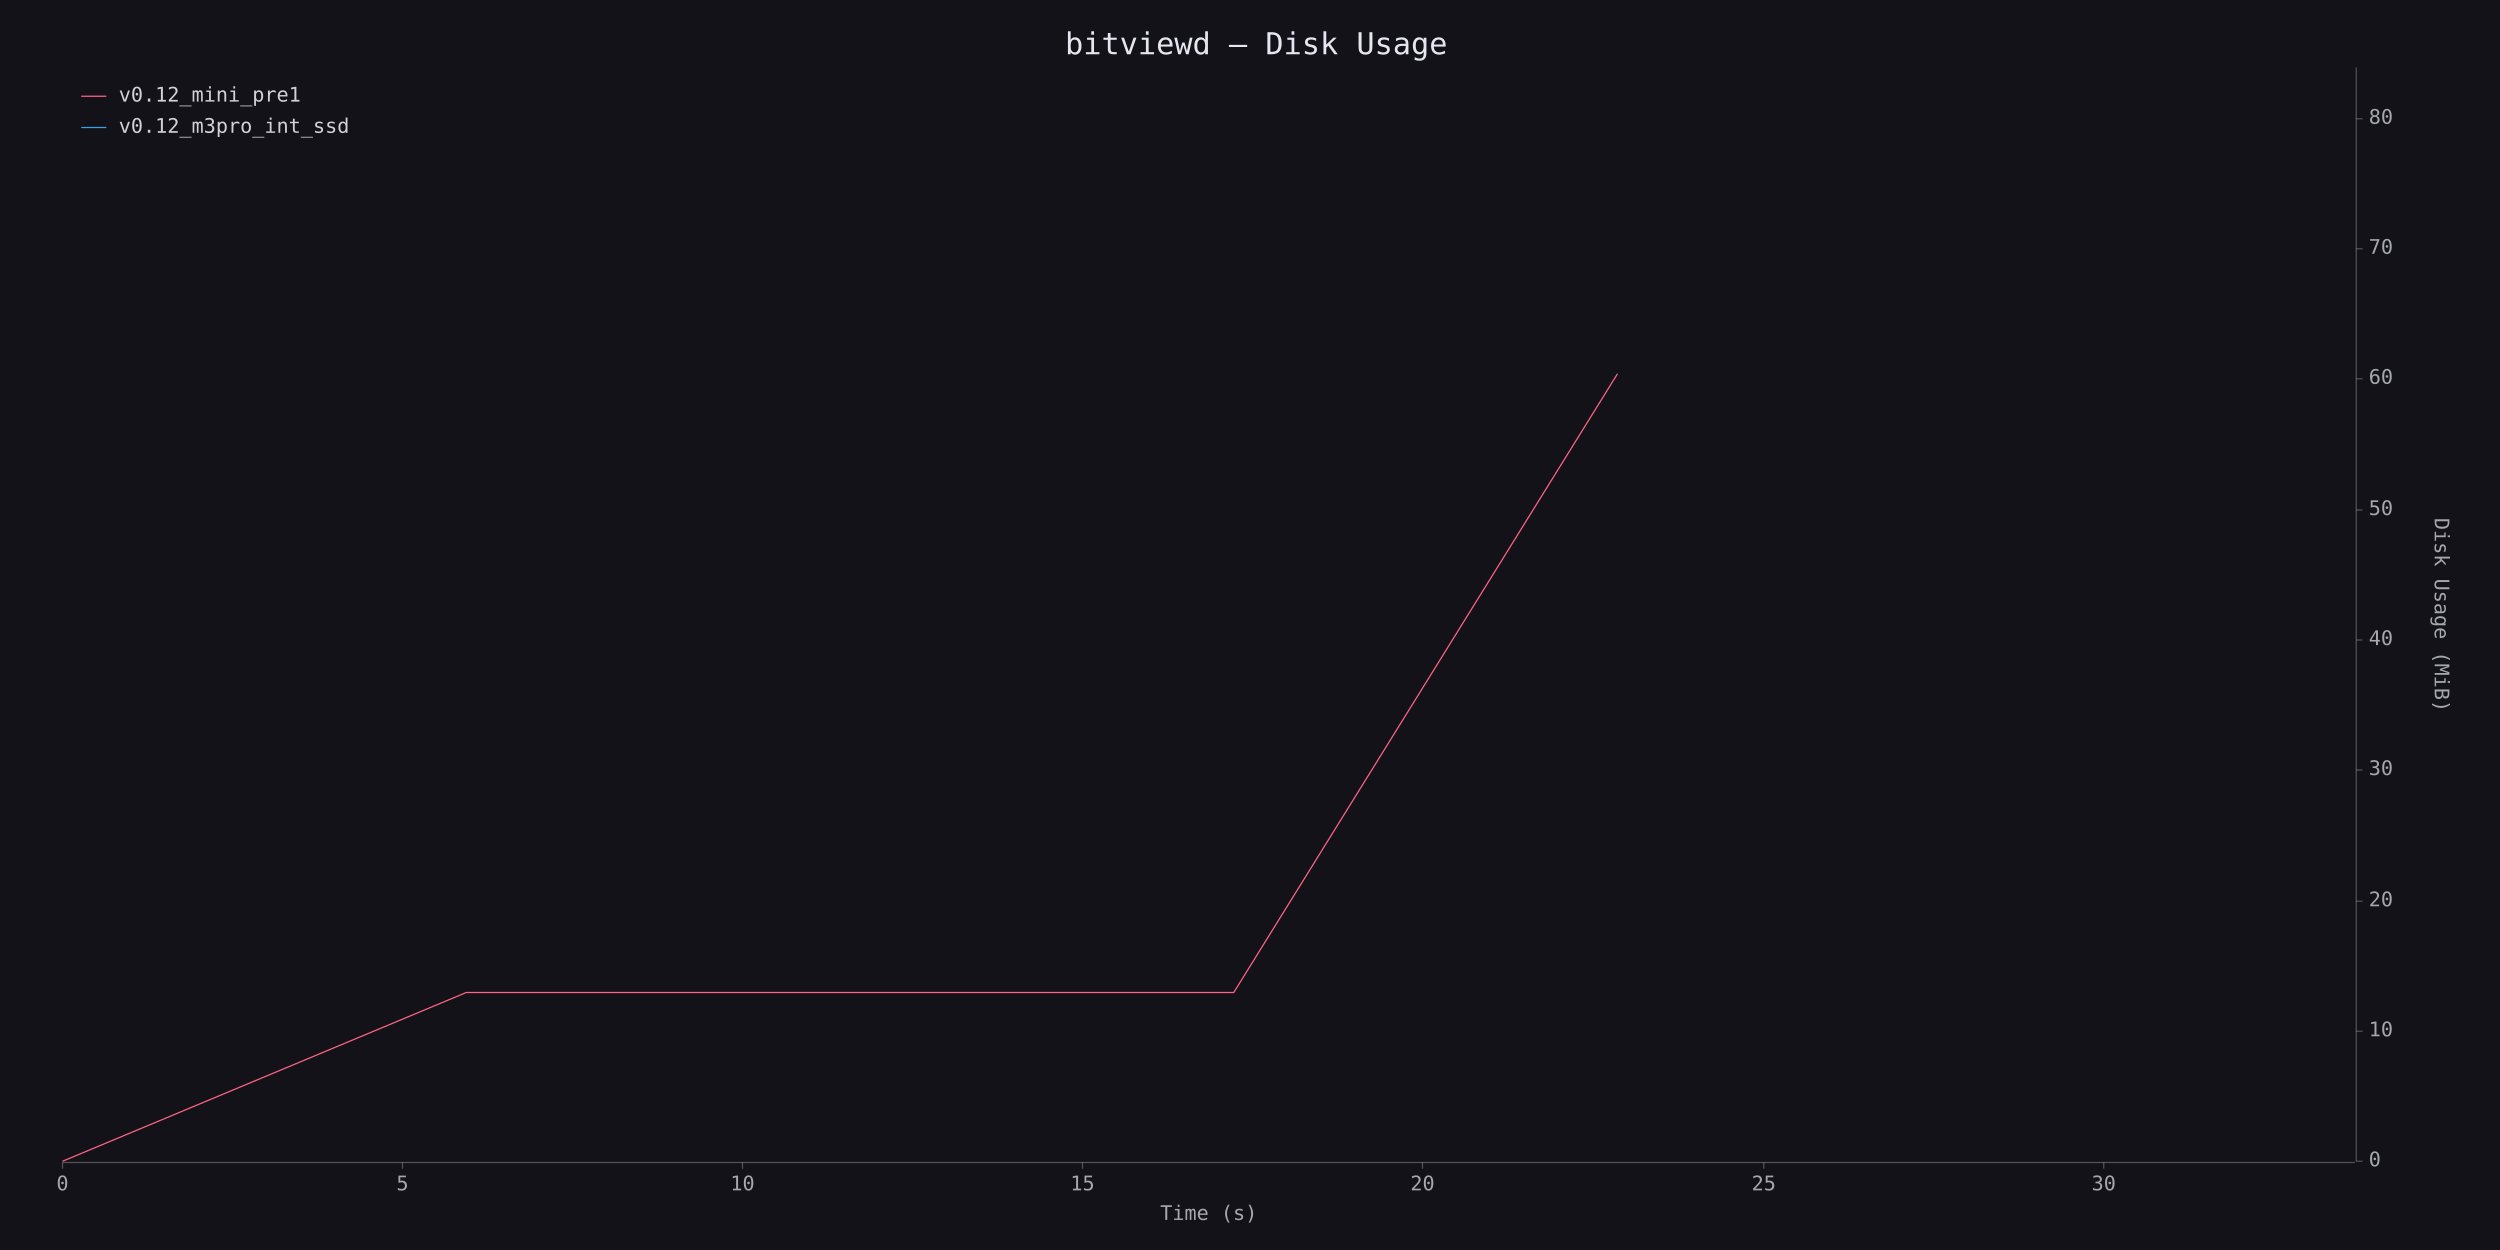
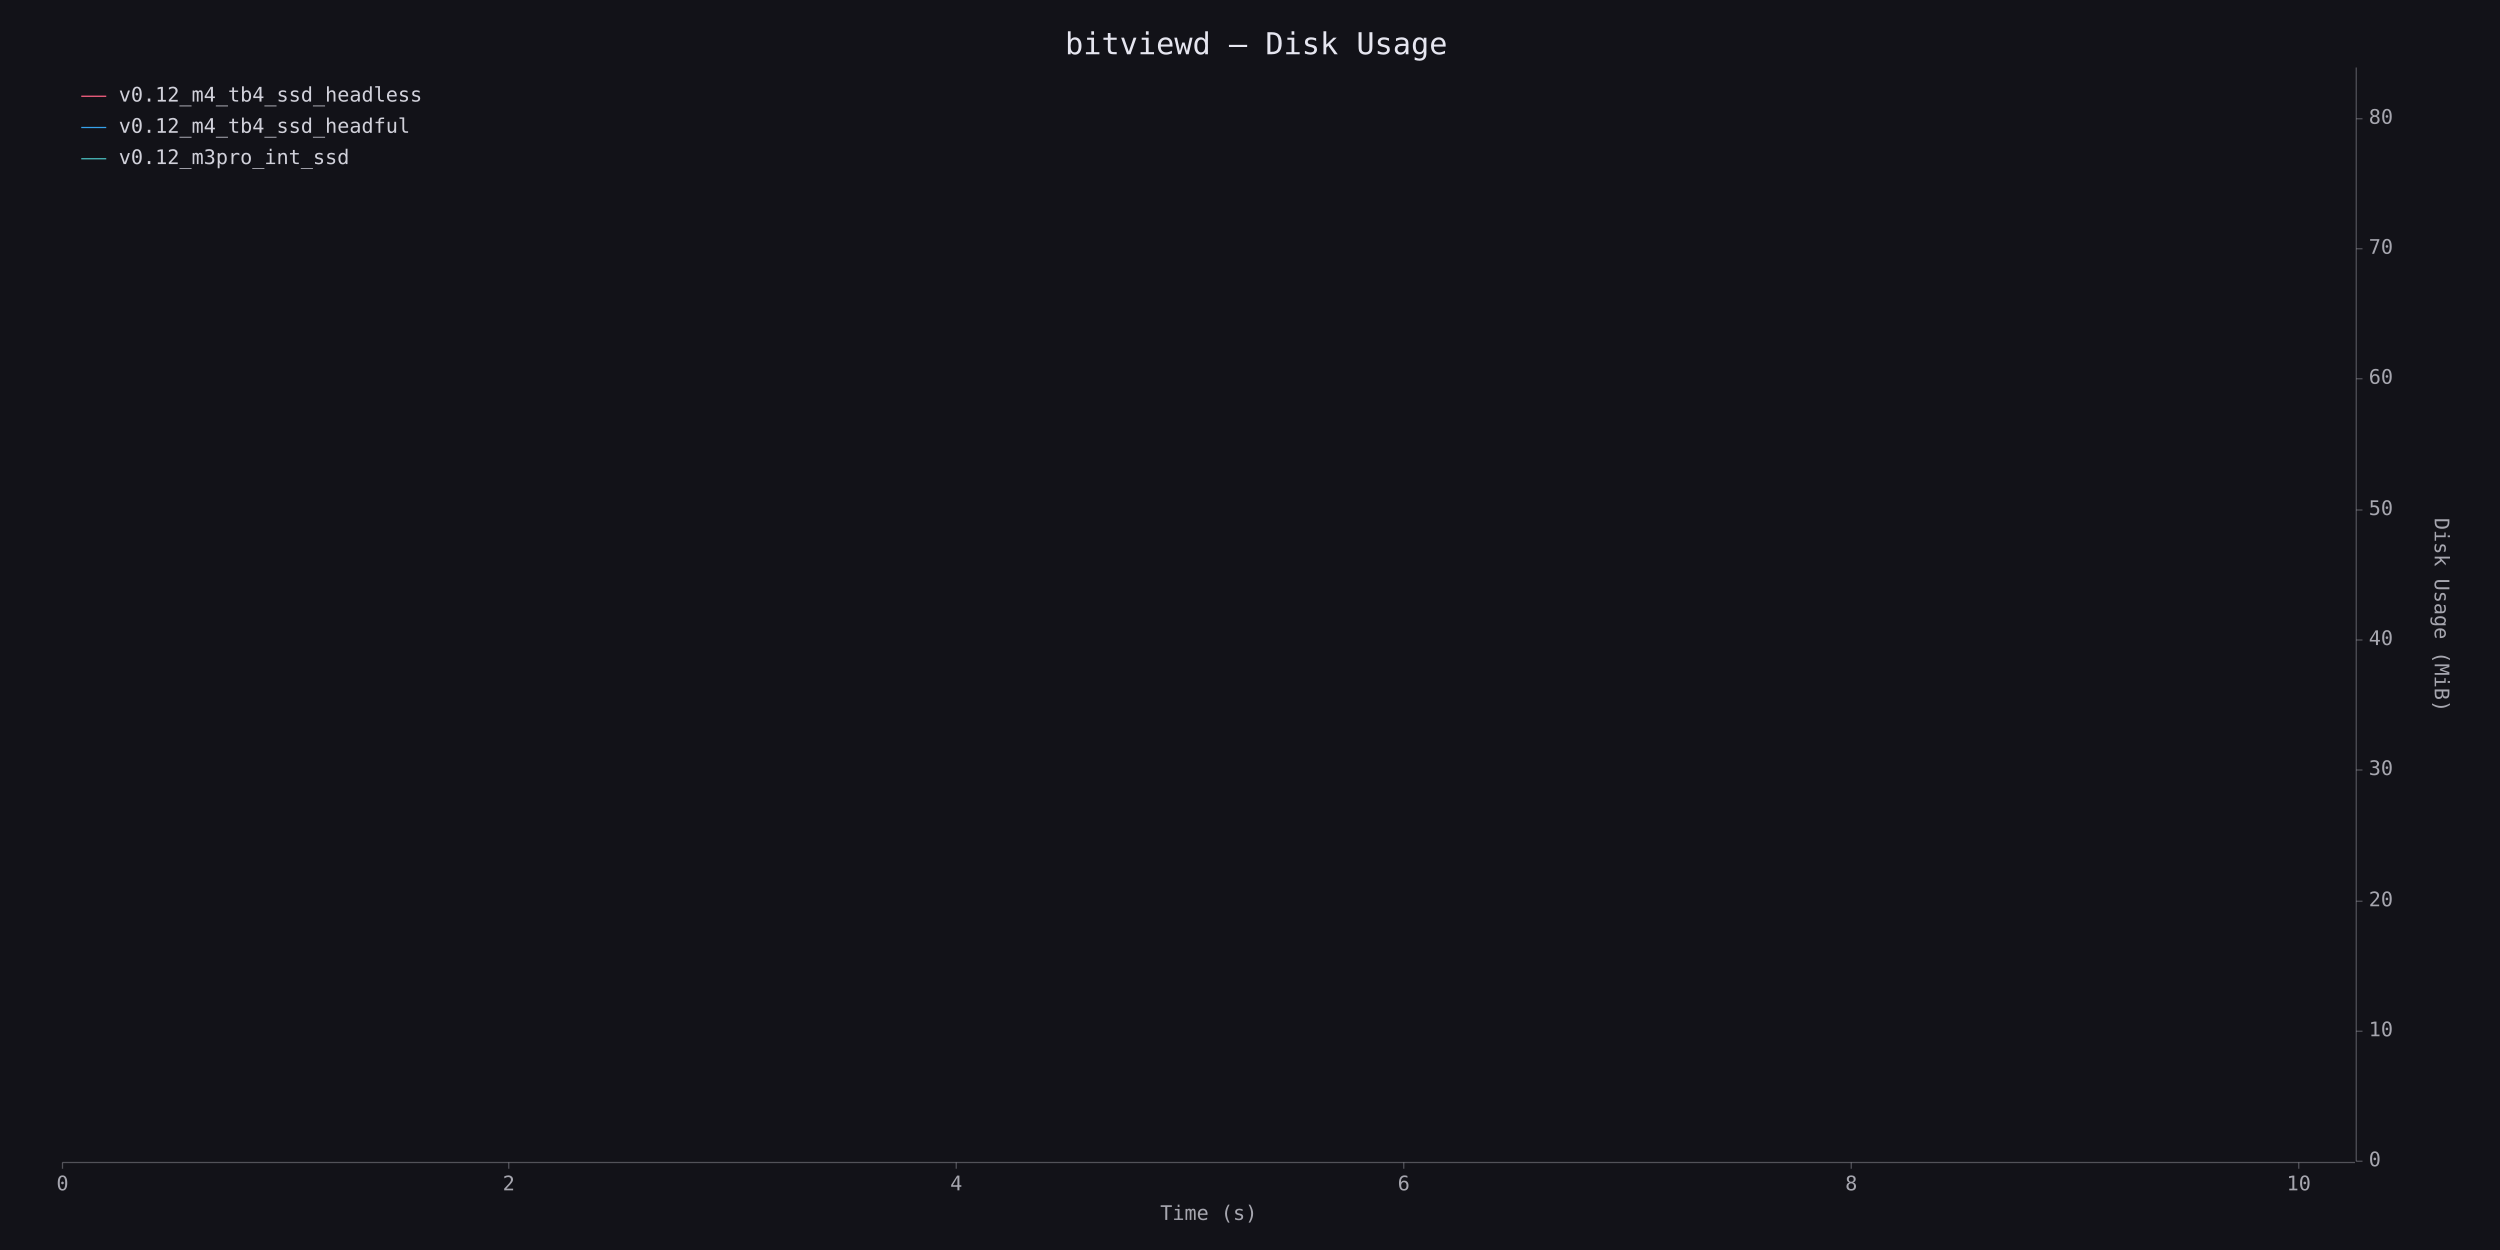
<svg xmlns="http://www.w3.org/2000/svg" width="2000" height="1000" viewBox="0 0 2000 1000">
  <rect x="0" y="0" width="2000" height="1000" opacity="1" fill="#121218" stroke="none" />
  <text x="1005" y="25" dy="0.76em" text-anchor="middle" font-family="monospace" font-size="24.194" opacity="1" fill="#E6E6F0">
bitviewd — Disk Usage
</text>
  <text x="967" y="980" dy="-0.5ex" text-anchor="middle" font-family="monospace" font-size="16.129" opacity="0.7" fill="#E6E6F0">
Time (s)
</text>
  <text x="1960" y="492" dy="0.76em" text-anchor="middle" font-family="monospace" font-size="16.129" opacity="0.7" fill="#E6E6F0" transform="rotate(90, 1960, 492)">
Disk Usage (MiB)
</text>
  <polyline fill="none" opacity="0.3" stroke="#E6E6F0" stroke-width="1" points="50,930 1884,930 " />
  <text x="50" y="940" dy="0.76em" text-anchor="middle" font-family="monospace" font-size="16.129" opacity="0.7" fill="#E6E6F0">
0
</text>
  <polyline fill="none" opacity="0.3" stroke="#E6E6F0" stroke-width="1" points="50,930 50,935 " />
-   <text x="322" y="940" dy="0.76em" text-anchor="middle" font-family="monospace" font-size="16.129" opacity="0.7" fill="#E6E6F0">
- 5
+   <text x="407" y="940" dy="0.76em" text-anchor="middle" font-family="monospace" font-size="16.129" opacity="0.7" fill="#E6E6F0">
+ 2
</text>
-   <polyline fill="none" opacity="0.3" stroke="#E6E6F0" stroke-width="1" points="322,930 322,935 " />
-   <text x="594" y="940" dy="0.76em" text-anchor="middle" font-family="monospace" font-size="16.129" opacity="0.7" fill="#E6E6F0">
+   <polyline fill="none" opacity="0.3" stroke="#E6E6F0" stroke-width="1" points="407,930 407,935 " />
+   <text x="765" y="940" dy="0.76em" text-anchor="middle" font-family="monospace" font-size="16.129" opacity="0.7" fill="#E6E6F0">
+ 4
+ </text>
+   <polyline fill="none" opacity="0.3" stroke="#E6E6F0" stroke-width="1" points="765,930 765,935 " />
+   <text x="1123" y="940" dy="0.76em" text-anchor="middle" font-family="monospace" font-size="16.129" opacity="0.7" fill="#E6E6F0">
+ 6
+ </text>
+   <polyline fill="none" opacity="0.3" stroke="#E6E6F0" stroke-width="1" points="1123,930 1123,935 " />
+   <text x="1481" y="940" dy="0.76em" text-anchor="middle" font-family="monospace" font-size="16.129" opacity="0.7" fill="#E6E6F0">
+ 8
+ </text>
+   <polyline fill="none" opacity="0.3" stroke="#E6E6F0" stroke-width="1" points="1481,930 1481,935 " />
+   <text x="1839" y="940" dy="0.76em" text-anchor="middle" font-family="monospace" font-size="16.129" opacity="0.7" fill="#E6E6F0">
10
</text>
-   <polyline fill="none" opacity="0.3" stroke="#E6E6F0" stroke-width="1" points="594,930 594,935 " />
-   <text x="866" y="940" dy="0.76em" text-anchor="middle" font-family="monospace" font-size="16.129" opacity="0.7" fill="#E6E6F0">
- 15
- </text>
-   <polyline fill="none" opacity="0.3" stroke="#E6E6F0" stroke-width="1" points="866,930 866,935 " />
-   <text x="1138" y="940" dy="0.76em" text-anchor="middle" font-family="monospace" font-size="16.129" opacity="0.7" fill="#E6E6F0">
- 20
- </text>
-   <polyline fill="none" opacity="0.3" stroke="#E6E6F0" stroke-width="1" points="1138,930 1138,935 " />
-   <text x="1411" y="940" dy="0.76em" text-anchor="middle" font-family="monospace" font-size="16.129" opacity="0.7" fill="#E6E6F0">
- 25
- </text>
-   <polyline fill="none" opacity="0.3" stroke="#E6E6F0" stroke-width="1" points="1411,930 1411,935 " />
-   <text x="1683" y="940" dy="0.76em" text-anchor="middle" font-family="monospace" font-size="16.129" opacity="0.7" fill="#E6E6F0">
- 30
- </text>
-   <polyline fill="none" opacity="0.3" stroke="#E6E6F0" stroke-width="1" points="1683,930 1683,935 " />
+   <polyline fill="none" opacity="0.3" stroke="#E6E6F0" stroke-width="1" points="1839,930 1839,935 " />
  <polyline fill="none" opacity="0.3" stroke="#E6E6F0" stroke-width="1" points="1885,54 1885,929 " />
  <text x="1895" y="929" dy="0.5ex" text-anchor="start" font-family="monospace" font-size="16.129" opacity="0.7" fill="#E6E6F0">
0
</text>
  <polyline fill="none" opacity="0.3" stroke="#E6E6F0" stroke-width="1" points="1885,929 1890,929 " />
  <text x="1895" y="825" dy="0.5ex" text-anchor="start" font-family="monospace" font-size="16.129" opacity="0.7" fill="#E6E6F0">
10
</text>
  <polyline fill="none" opacity="0.3" stroke="#E6E6F0" stroke-width="1" points="1885,825 1890,825 " />
  <text x="1895" y="721" dy="0.5ex" text-anchor="start" font-family="monospace" font-size="16.129" opacity="0.7" fill="#E6E6F0">
20
</text>
  <polyline fill="none" opacity="0.3" stroke="#E6E6F0" stroke-width="1" points="1885,721 1890,721 " />
  <text x="1895" y="616" dy="0.5ex" text-anchor="start" font-family="monospace" font-size="16.129" opacity="0.7" fill="#E6E6F0">
30
</text>
  <polyline fill="none" opacity="0.3" stroke="#E6E6F0" stroke-width="1" points="1885,616 1890,616 " />
  <text x="1895" y="512" dy="0.5ex" text-anchor="start" font-family="monospace" font-size="16.129" opacity="0.7" fill="#E6E6F0">
40
</text>
  <polyline fill="none" opacity="0.3" stroke="#E6E6F0" stroke-width="1" points="1885,512 1890,512 " />
  <text x="1895" y="408" dy="0.5ex" text-anchor="start" font-family="monospace" font-size="16.129" opacity="0.7" fill="#E6E6F0">
50
</text>
  <polyline fill="none" opacity="0.3" stroke="#E6E6F0" stroke-width="1" points="1885,408 1890,408 " />
  <text x="1895" y="303" dy="0.5ex" text-anchor="start" font-family="monospace" font-size="16.129" opacity="0.7" fill="#E6E6F0">
60
</text>
  <polyline fill="none" opacity="0.3" stroke="#E6E6F0" stroke-width="1" points="1885,303 1890,303 " />
  <text x="1895" y="199" dy="0.5ex" text-anchor="start" font-family="monospace" font-size="16.129" opacity="0.7" fill="#E6E6F0">
70
</text>
  <polyline fill="none" opacity="0.3" stroke="#E6E6F0" stroke-width="1" points="1885,199 1890,199 " />
  <text x="1895" y="95" dy="0.5ex" text-anchor="start" font-family="monospace" font-size="16.129" opacity="0.7" fill="#E6E6F0">
80
</text>
  <polyline fill="none" opacity="0.3" stroke="#E6E6F0" stroke-width="1" points="1885,95 1890,95 " />
-   <polyline fill="none" opacity="1" stroke="#FF6384" stroke-width="1" points="50,929 373,794 679,794 987,794 1294,299 " />
-   <polyline fill="none" opacity="1" stroke="#36A2EB" stroke-width="1" points="50,134 " />
-   <rect x="55" y="59" width="233" height="61" opacity="0.98" fill="#121218" stroke="none" />
-   <rect x="55" y="59" width="233" height="61" opacity="1" fill="none" stroke="#121218" />
+   <polyline fill="none" opacity="1" stroke="#FF6384" stroke-width="1" points="50,929 " />
+   <polyline fill="none" opacity="1" stroke="#36A2EB" stroke-width="1" points="50,677 " />
+   <polyline fill="none" opacity="1" stroke="#4BC0C0" stroke-width="1" points="50,134 " />
+   <rect x="55" y="59" width="291" height="86" opacity="0.98" fill="#121218" stroke="none" />
+   <rect x="55" y="59" width="291" height="86" opacity="1" fill="none" stroke="#121218" />
  <text x="95" y="69" dy="0.76em" text-anchor="start" font-family="monospace" font-size="16.129" opacity="0.9" fill="#E6E6F0">
- v0.12_mini_pre1
+ v0.12_m4_tb4_ssd_headless
</text>
  <text x="95" y="94" dy="0.76em" text-anchor="start" font-family="monospace" font-size="16.129" opacity="0.9" fill="#E6E6F0">
+ v0.12_m4_tb4_ssd_headful
+ </text>
+   <text x="95" y="119" dy="0.76em" text-anchor="start" font-family="monospace" font-size="16.129" opacity="0.9" fill="#E6E6F0">
v0.12_m3pro_int_ssd
</text>
  <polyline fill="none" opacity="1" stroke="#FF6384" stroke-width="1" points="65,77 85,77 " />
  <polyline fill="none" opacity="1" stroke="#36A2EB" stroke-width="1" points="65,102 85,102 " />
+   <polyline fill="none" opacity="1" stroke="#4BC0C0" stroke-width="1" points="65,127 85,127 " />
</svg>
